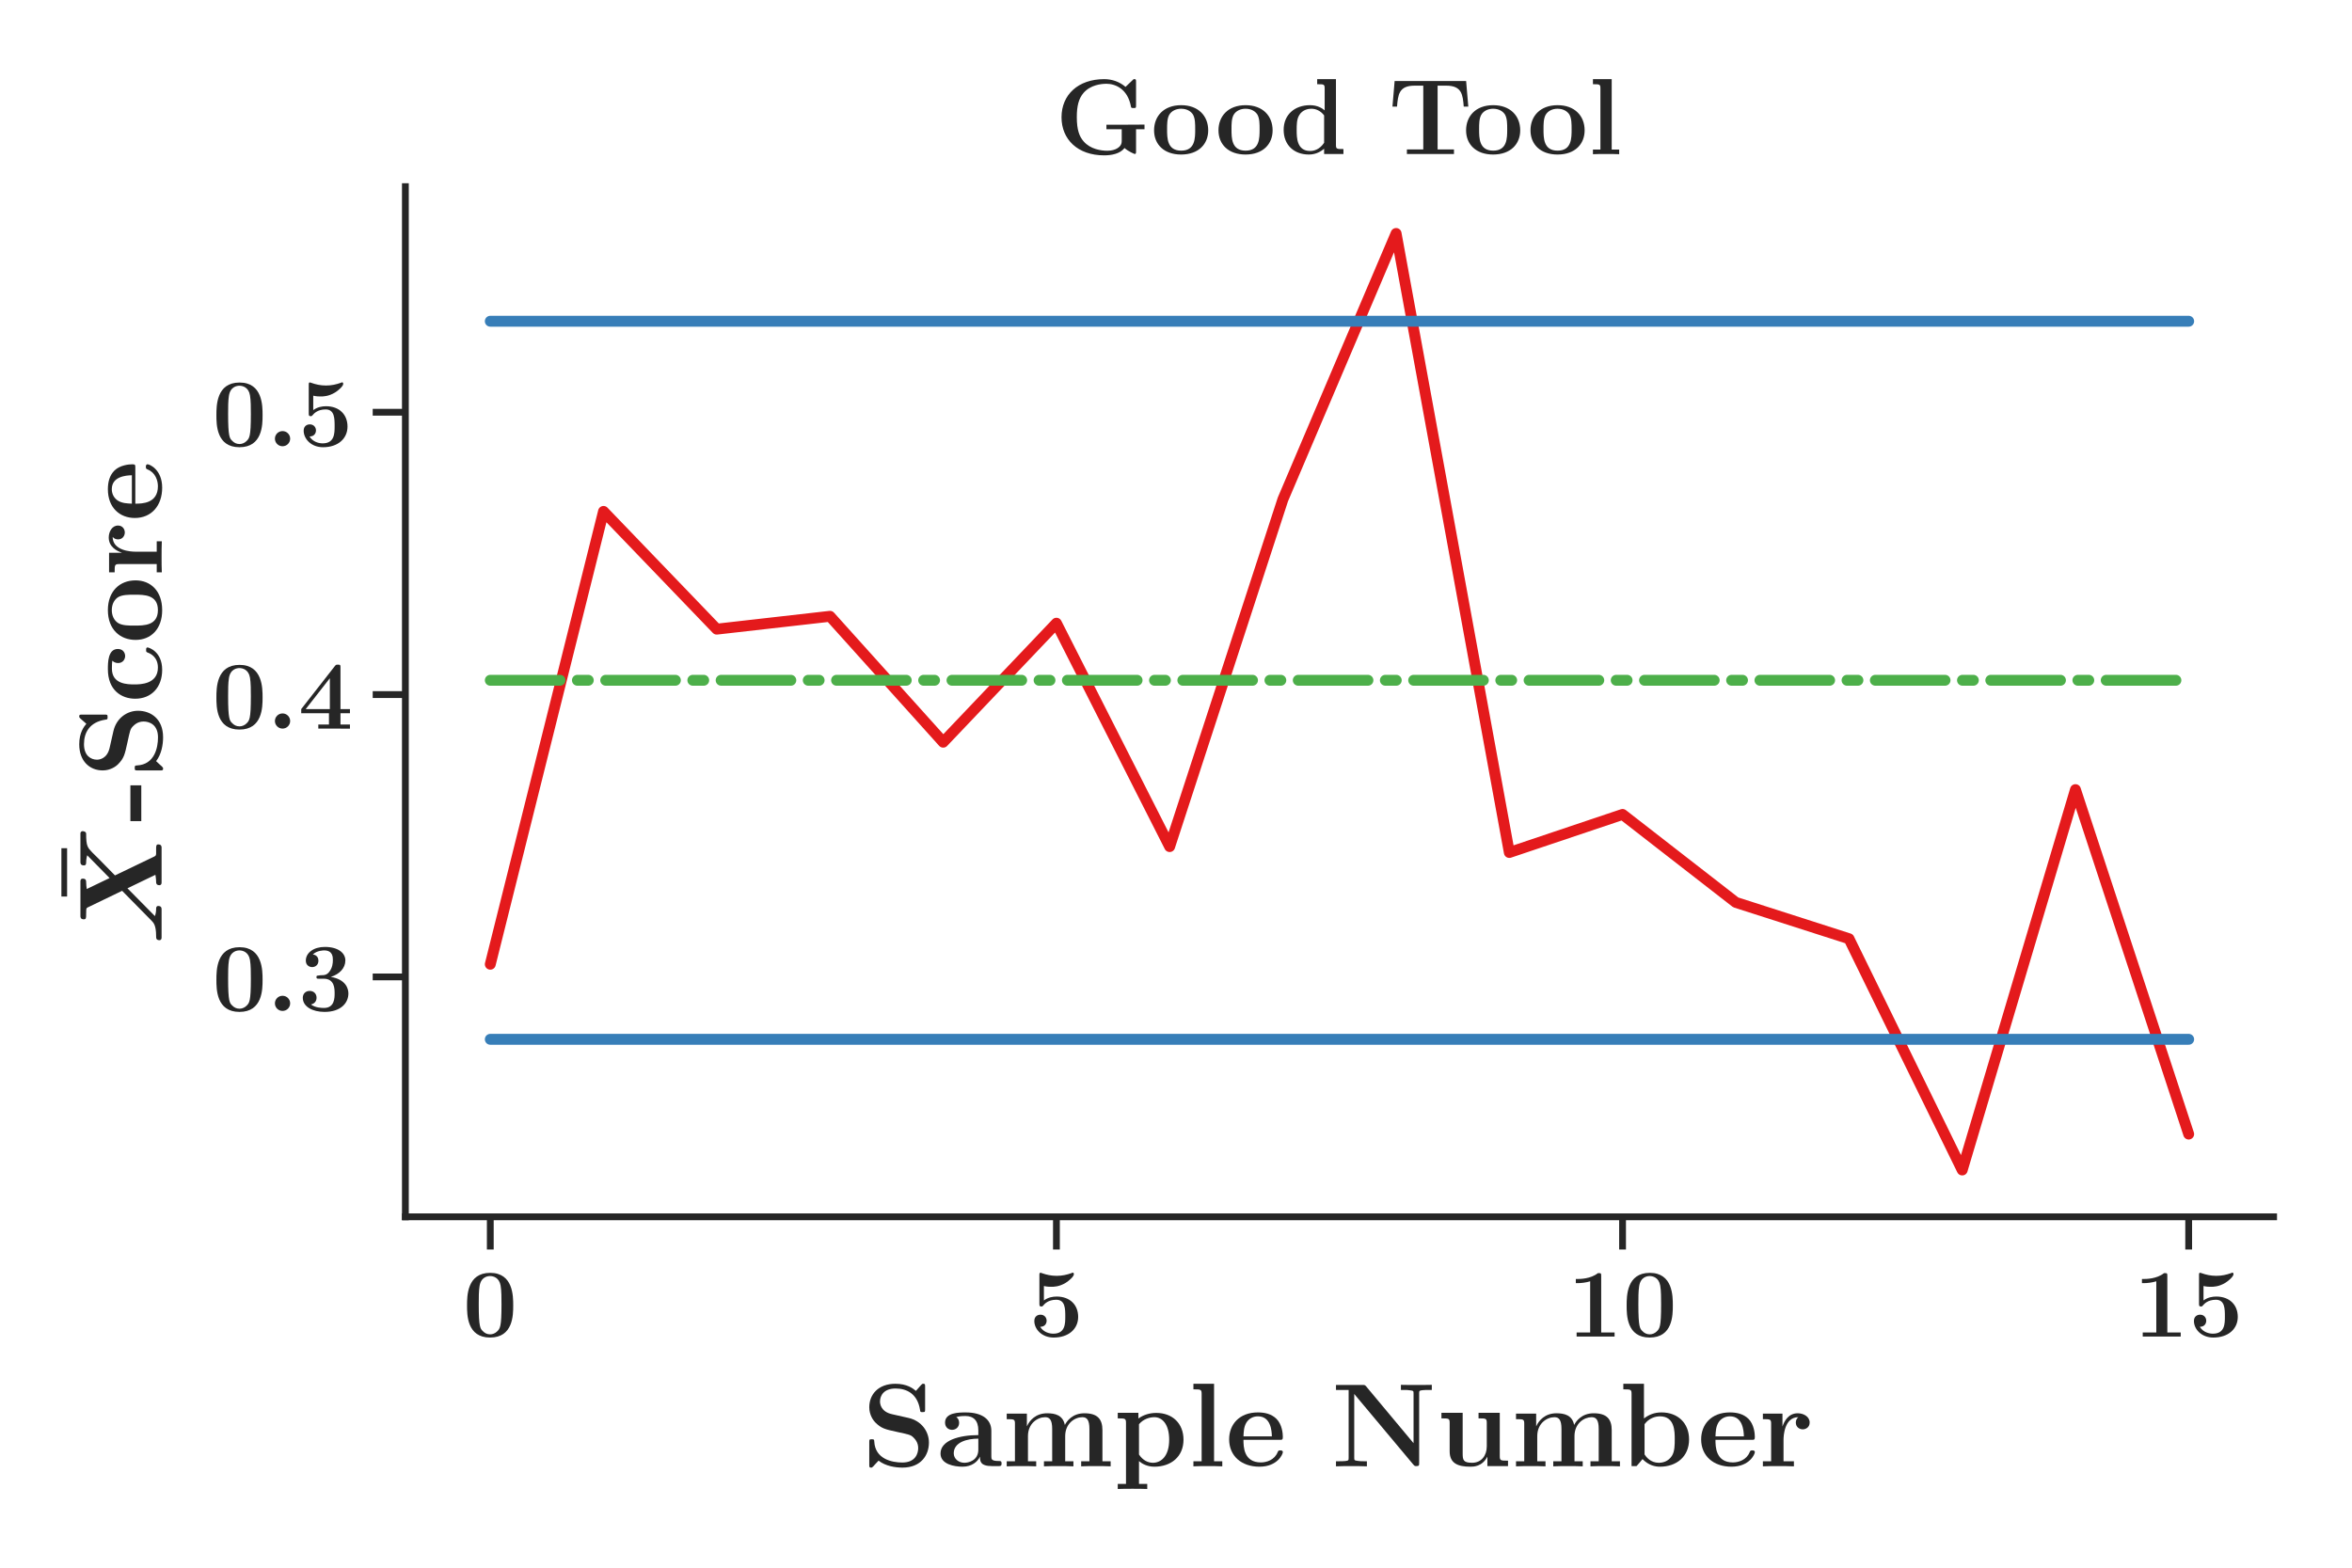
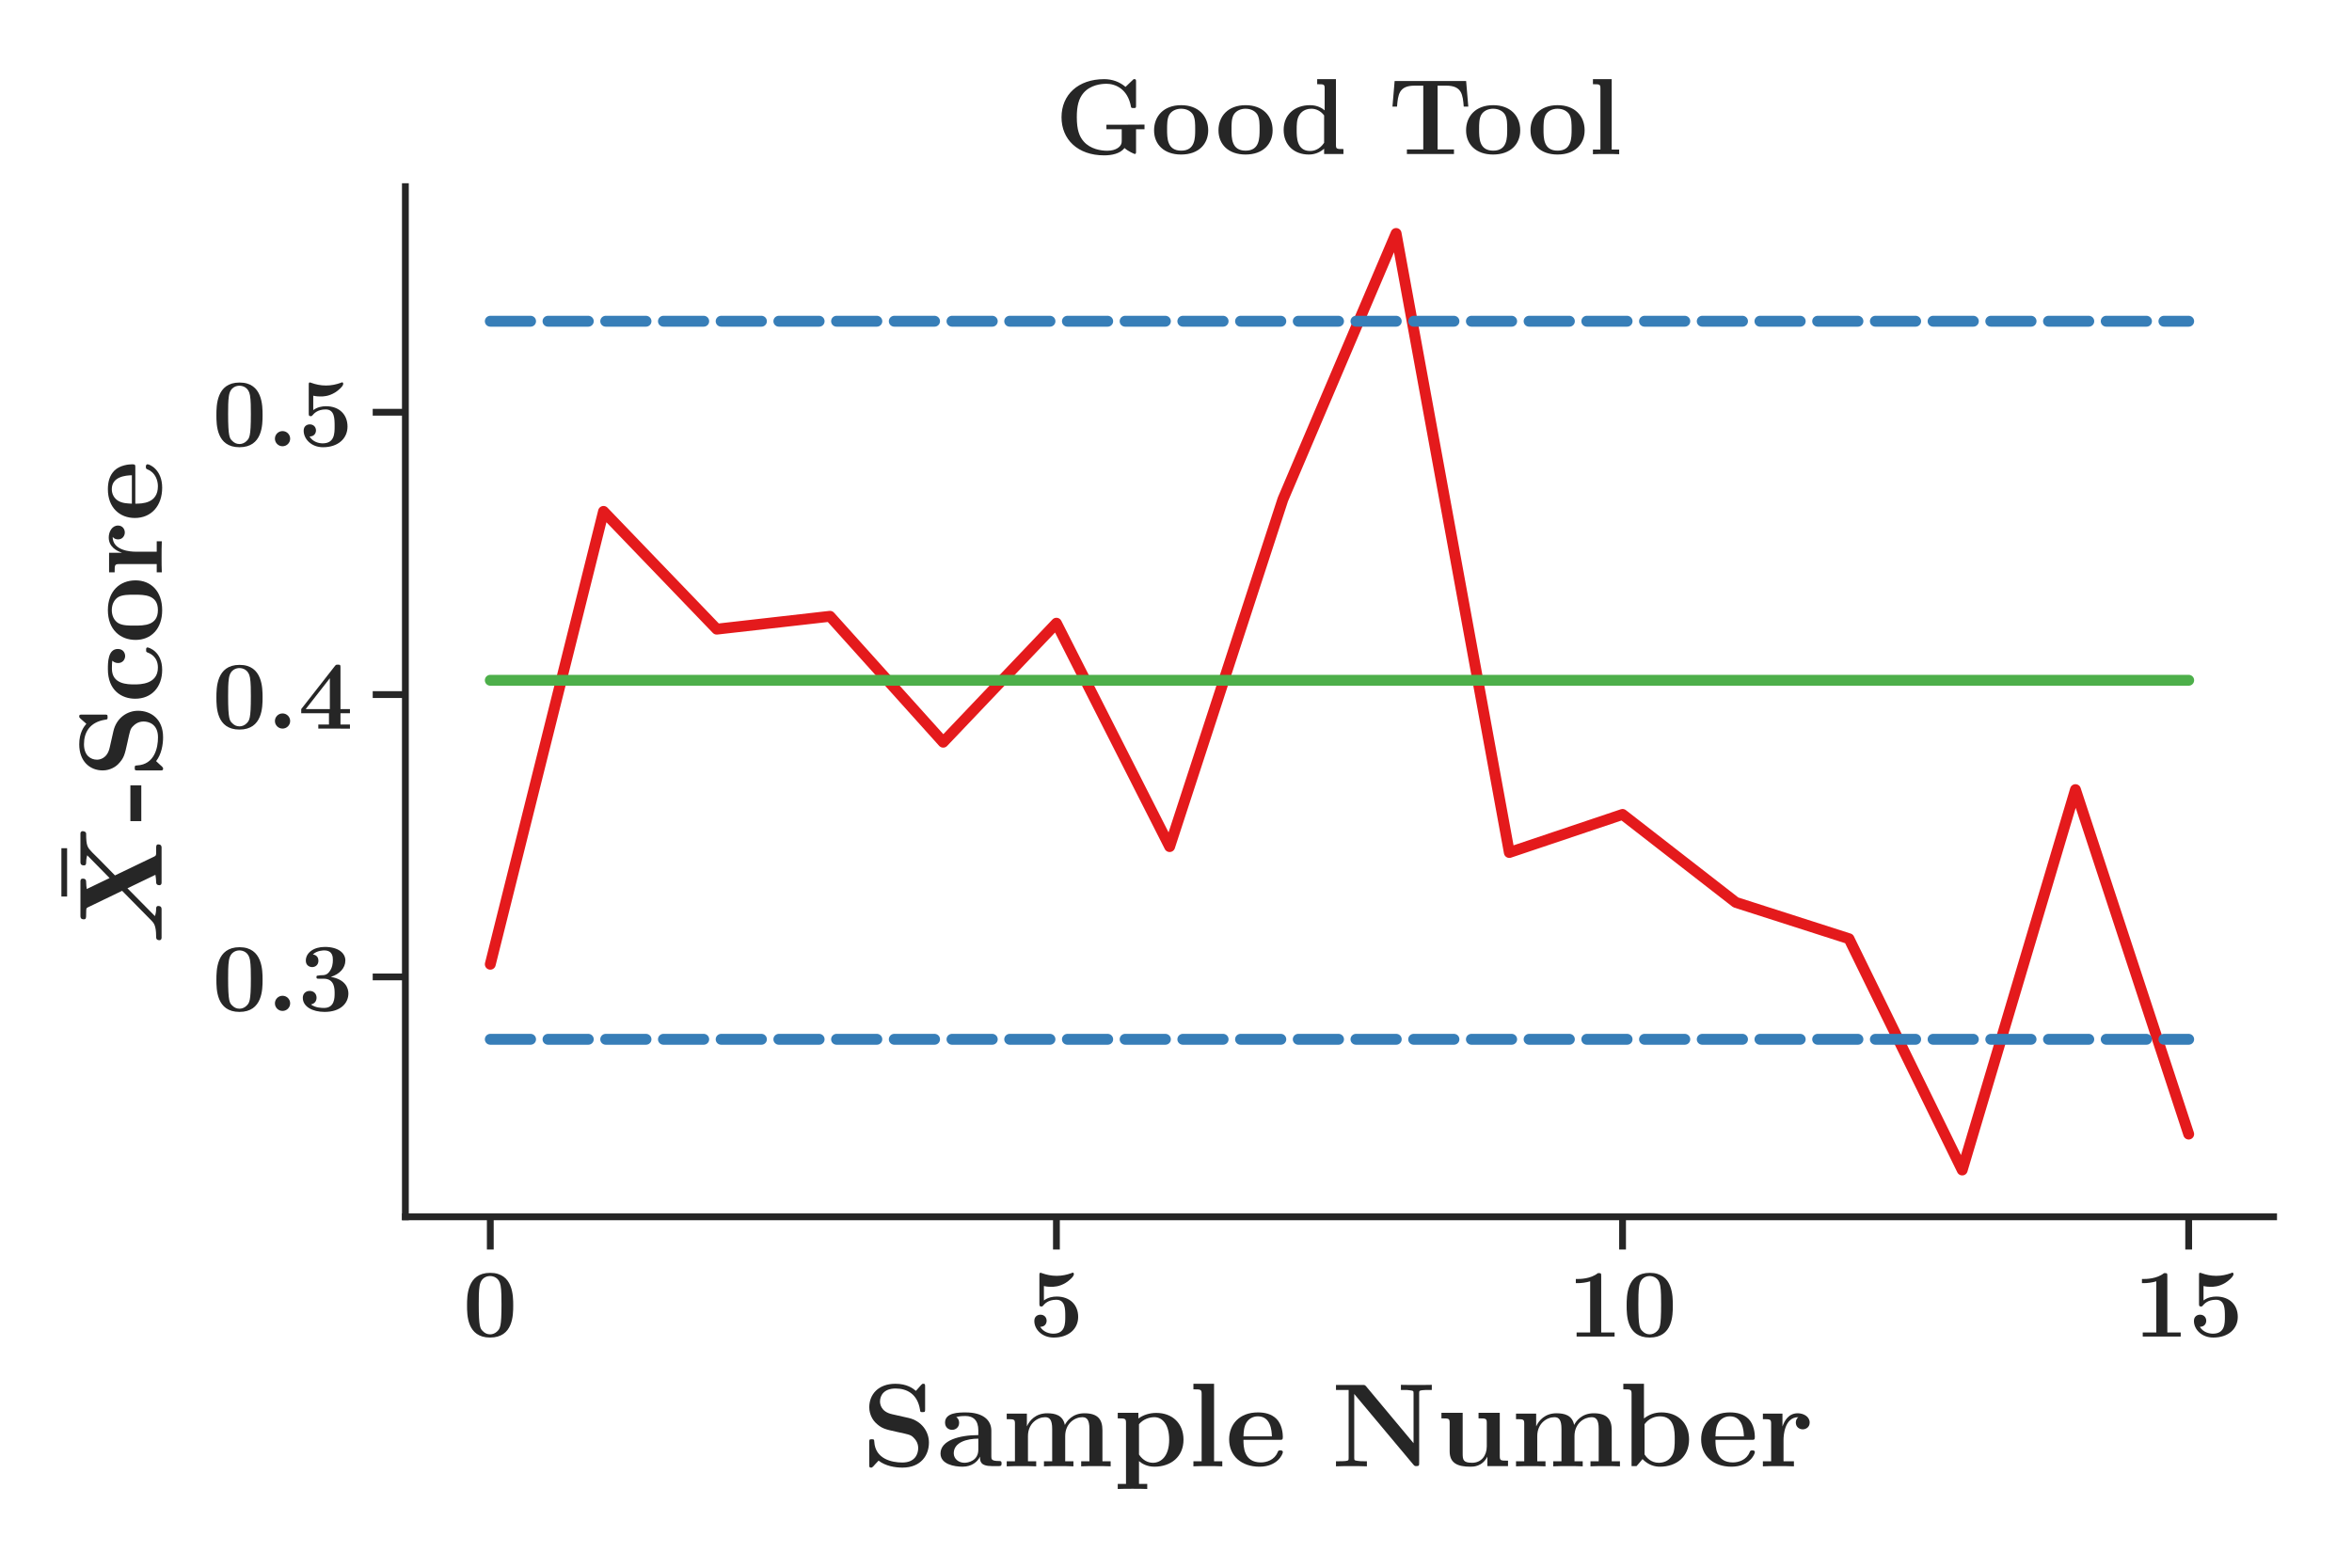
<svg xmlns="http://www.w3.org/2000/svg" xmlns:xlink="http://www.w3.org/1999/xlink" height="288pt" version="1.1" viewBox="0 0 432 288" width="432pt">
  <defs>
    <style type="text/css">
*{stroke-linecap:butt;stroke-linejoin:round;}
  </style>
  </defs>
  <g id="figure_1">
    <g id="patch_1">
      <path d="M 0 288  L 432 288  L 432 0  L 0 0  z " style="fill:none;" />
    </g>
    <g id="axes_1">
      <g id="patch_2">
        <path d="M 74.457 223.542  L 417.6 223.542  L 417.6 34.289  L 74.457 34.289  z " style="fill:none;" />
      </g>
      <g id="matplotlib.axis_1">
        <g id="xtick_1">
          <g id="line2d_1">
            <defs>
-               <path d="M 0 0  L 0 6  " id="mbec0d371d5" style="stroke:#262626;stroke-width:1.25;" />
-             </defs>
-             <g>
-               <use style="fill:#262626;stroke:#262626;stroke-width:1.25;" x="90.054" xlink:href="#mbec0d371d5" y="223.542" />
+               <path d="M 0 0  L 0 6  " id="mf5538952b5" style="stroke:#262626;stroke-width:1.25;" />
+             </defs>
+             <g>
+               <use style="fill:#262626;stroke:#262626;stroke-width:1.25;" x="90.054" xlink:href="#mf5538952b5" y="223.542" />
            </g>
          </g>
          <g id="text_1">
            <defs>
              <path d="M 51.703 31.844  C 51.703 41.375 51.703 65.281 28.094 65.281  C 4.406 65.281 4.406 41.469 4.406 31.844  C 4.406 22.312 4.406 -1 28 -1  C 51.594 -1 51.703 22.016 51.703 31.844  z M 28.094 2.281  C 24.906 2.281 22.5 3.562 20.5 5.656  C 18 8.141 16.406 9.703 16.406 33.031  C 16.406 39.984 16.406 46.312 17.203 51.484  C 18.594 61.312 25.797 62 28 62  C 31.203 62 37.406 60.516 38.797 52.188  C 39.703 47.109 39.703 39.078 39.703 33.031  C 39.703 9.609 38.203 8.234 35.203 5.25  C 33.203 3.266 30.5 2.281 28.094 2.281  z " id="CMBX12-48" />
            </defs>
            <g style="fill:#262626;" transform="translate(84.99182 245.5419)scale(0.18 -0.18)">
              <use transform="scale(0.996264)" xlink:href="#CMBX12-48" />
            </g>
          </g>
        </g>
        <g id="xtick_2">
          <g id="line2d_2">
            <g>
-               <use style="fill:#262626;stroke:#262626;stroke-width:1.25;" x="194.037" xlink:href="#mbec0d371d5" y="223.542" />
+               <use style="fill:#262626;stroke:#262626;stroke-width:1.25;" x="194.037" xlink:href="#mf5538952b5" y="223.542" />
            </g>
          </g>
          <g id="text_2">
            <defs>
              <path d="M 15.406 51.797  C 18.797 51 21.5 51 23 51  C 25.406 51 31.094 51 37.797 55.109  C 40.906 56.984 46.094 61.5 46.094 63.797  C 46.094 64.297 46.094 65.5 44.906 65.5  C 44.797 65.5 44.594 65.5 43.594 64.984  C 39 63.344 34.094 62.219 28.5 62.219  C 22.797 62.219 18 63.312 13.297 65  C 12.594 65.203 12.297 65.406 12 65.406  C 10.797 65.406 10.797 64.406 10.797 62.719  L 10.797 33.797  C 10.797 31.906 10.797 30.812 12.797 30.812  C 13.797 30.812 14 30.922 14.797 31.906  C 16 33.312 19.594 37.719 28.094 37.719  C 37.297 37.719 37.297 28.359 37.297 20.5  C 37.297 13.312 37.297 2.969 25 2.969  C 21.297 2.969 15 4.359 11.594 10  C 16.906 10 18.203 13.984 18.203 16.172  C 18.203 19.75 15.594 22.422 11.906 22.422  C 8.906 22.422 5.594 20.641 5.594 15.969  C 5.594 7.344 13.5 -1 25.406 -1  C 40.797 -1 50.5 7.859 50.5 20.203  C 50.5 32.344 42.203 41 28.5 41  C 24.5 41 19.703 40.203 15.406 37.016  z " id="CMBX12-53" />
            </defs>
            <g style="fill:#262626;" transform="translate(188.9746 245.5419)scale(0.18 -0.18)">
              <use transform="scale(0.996264)" xlink:href="#CMBX12-53" />
            </g>
          </g>
        </g>
        <g id="xtick_3">
          <g id="line2d_3">
            <g>
-               <use style="fill:#262626;stroke:#262626;stroke-width:1.25;" x="298.02" xlink:href="#mbec0d371d5" y="223.542" />
+               <use style="fill:#262626;stroke:#262626;stroke-width:1.25;" x="298.02" xlink:href="#mf5538952b5" y="223.542" />
            </g>
          </g>
          <g id="text_3">
            <defs>
              <path d="M 34.594 62.109  C 34.594 65 34.406 65 31.203 65  C 23.797 59 12.703 59 10.5 59  L 8.594 59  L 8.594 54.734  L 10.5 54.734  C 14 54.734 19.297 55.328 23.297 56.625  L 23.297 4.172  L 9.406 4.172  L 9.406 0  C 13.594 0 24.094 0 28.797 0  C 33.5 0 44.094 0 48.297 0  L 48.297 4.172  L 34.594 4.172  z " id="CMBX12-49" />
            </defs>
            <g style="fill:#262626;" transform="translate(287.8948 245.5419)scale(0.18 -0.18)">
              <use transform="scale(0.996264)" xlink:href="#CMBX12-49" />
              <use transform="translate(56.03985 0)scale(0.996264)" xlink:href="#CMBX12-48" />
            </g>
          </g>
        </g>
        <g id="xtick_4">
          <g id="line2d_4">
            <g>
-               <use style="fill:#262626;stroke:#262626;stroke-width:1.25;" x="402.003" xlink:href="#mbec0d371d5" y="223.542" />
+               <use style="fill:#262626;stroke:#262626;stroke-width:1.25;" x="402.003" xlink:href="#mf5538952b5" y="223.542" />
            </g>
          </g>
          <g id="text_4">
            <g style="fill:#262626;" transform="translate(391.8776 245.5419)scale(0.18 -0.18)">
              <use transform="scale(0.996264)" xlink:href="#CMBX12-49" />
              <use transform="translate(56.03985 0)scale(0.996264)" xlink:href="#CMBX12-53" />
            </g>
          </g>
        </g>
        <g id="text_5">
          <defs>
            <path d="M 25.406 43.469  C 15.5 45.625 15.203 52.75 15.203 54.141  C 15.203 59.172 18.5 65.031 28.203 65.031  C 37.906 65.031 46.594 60.359 48.703 47.344  C 49 45.25 49 45.25 50.906 45.25  C 53 45.25 53 45.547 53 47.812  L 53 66.438  C 53 68.312 53 69.016 51.5 69.016  C 50.797 69.016 50.5 68.922 49.594 67.922  L 45.297 63.047  C 42.797 65.141 37.797 69 28.094 69  C 13.797 69 6.203 60.094 6.203 49.312  C 6.203 42.688 9.797 38.031 11.203 36.641  C 16.406 31.5 19.203 30.906 29.594 28.625  C 39.594 26.453 40.797 26.25 43 24.188  C 44.297 22.891 47.203 20.125 47.203 15.078  C 47.203 10.812 45.094 3 33.906 3  C 25.094 3 11.203 5.969 10.406 20.422  C 10.297 22.203 10.297 22.5 8.297 22.5  C 6.203 22.5 6.203 22.203 6.203 19.922  L 6.203 1.297  C 6.203 -0.594 6.203 -1.281 7.703 -1.281  C 8.406 -1.281 8.5 -1.188 9.5 -0.297  C 10.594 0.797 11.5 2.094 14 4.578  C 19.797 0.016 28 -1.266 34 -1.266  C 49.594 -1.266 56.203 9.219 56.203 19.719  C 56.203 29 50 37.906 39.094 40.375  z " id="CMBX12-83" />
            <path d="M 46 29.656  C 46 38.812 38.703 44.984 24.594 44.984  C 19 44.984 7.203 44.984 7.203 36.469  C 7.203 32.203 10.406 30.391 13.094 30.391  C 16.094 30.391 19 32.484 19 36.297  C 19 38.203 18.297 39.984 16.594 41.094  C 19.906 42 22.297 42 24.203 42  C 31 42 35.094 38.203 35.094 29.984  L 35.094 25.984  C 19.297 25.984 3.406 21.594 3.406 10.562  C 3.406 1.484 15 -0.5 21.906 -0.5  C 29.594 -0.5 34.5 3.641 36.5 7.969  C 36.5 4.281 36.5 0 46.594 0  L 51.703 0  C 53.797 0 54.594 0 54.594 2.266  C 54.594 4.266 53.703 4.266 52.297 4.266  C 46 4.266 46 5.844 46 8.156  z M 35.094 13.781  C 35.094 4.547 26.703 2.781 23.5 2.781  C 18.594 2.781 14.5 6.094 14.5 10.719  C 14.5 19.891 25.297 23 35.094 23  z " id="CMBX12-97" />
            <path d="M 84.406 30.062  C 84.406 39.156 80.5 44.281 69.297 44.281  C 59.203 44.281 54.5 37.609 52.906 34.469  C 51.297 42.812 44.5 44.281 38.094 44.281  C 28.5 44.281 23.297 38.203 21.203 33.484  L 21.094 33.484  L 21.094 44  L 4.203 44  L 4.203 39.328  C 10.406 39.328 11.094 39.328 11.094 35.469  L 11.094 4.062  L 4.203 4.062  L 4.203 -0.203  C 6.5 0 13.703 0 16.5 0  C 19.297 0 26.594 0 28.906 -0.203  L 28.906 4.062  L 22 4.062  L 22 25.109  C 22 35.875 30.094 41 36.406 41  C 40.094 41 42.297 38.828 42.297 31.141  L 42.297 4.062  L 35.406 4.062  L 35.406 -0.203  C 37.703 0 44.906 0 47.703 0  C 50.5 0 57.797 0 60.094 -0.203  L 60.094 4.062  L 53.203 4.062  L 53.203 25.109  C 53.203 35.875 61.297 41 67.594 41  C 71.297 41 73.5 38.828 73.5 31.141  L 73.5 4.062  L 66.594 4.062  L 66.594 -0.203  C 68.906 0 76.094 0 78.906 0  C 81.703 0 89 0 91.297 -0.203  L 91.297 4.062  L 84.406 4.062  z " id="CMBX12-109" />
            <path d="M 28.203 -14.922  L 21.297 -14.922  L 21.297 4.188  C 23.797 2 28.203 -0.5 34.203 -0.5  C 47.906 -0.5 58.594 7.703 58.594 22.141  C 58.594 35.781 49.297 44.578 35.797 44.578  C 29.906 44.578 24.797 42.781 20.797 39.906  L 20.797 44.672  L 3.5 44.672  L 3.5 40  C 9.703 40 10.406 40 10.406 36.094  L 10.406 -14.922  L 3.5 -14.922  L 3.5 -19.188  C 5.797 -19 13 -19 15.797 -19  C 18.594 -19 25.906 -19 28.203 -19.188  z M 21.297 35.094  C 25 39.531 30.297 41 34.203 41  C 40.703 41 46.594 35.172 46.594 22.141  C 46.594 7.812 39.406 2.781 33 2.781  C 28.703 2.781 24.406 4.984 21.297 9.688  z " id="CMBX12-112" />
            <path d="M 21.703 69  L 4.406 69  L 4.406 64.328  C 10.594 64.328 11.297 64.328 11.297 60.406  L 11.297 4.062  L 4.406 4.062  L 4.406 -0.203  C 6.703 0 13.797 0 16.5 0  C 19.203 0 26.297 0 28.594 -0.203  L 28.594 4.062  L 21.703 4.062  z " id="CMBX12-108" />
            <path d="M 45.203 22  C 47.5 22 48.094 22 48.094 24.484  C 48.094 27.469 47.406 34.891 42.797 39.562  C 38.594 43.719 33 45 27.203 45  C 11.594 45 3.094 34.891 3.094 22.406  C 3.094 8.516 13.406 -0.5 28.5 -0.5  C 43.594 -0.5 48.094 10 48.094 11.688  C 48.094 13.172 46.594 13.172 46 13.172  C 44.406 13.172 44.297 12.875 43.703 11.594  C 41.094 5.156 34.5 3.078 29.703 3.078  C 15.203 3.078 15.094 16.453 15.094 22  z M 15.094 24.891  C 15.297 28.938 15.406 32.812 17.5 36.375  C 19.406 39.547 22.906 41.719 27.203 41.719  C 37.906 41.719 38.797 29.828 38.906 24.891  z " id="CMBX12-101" />
            <path d="M 29 66.906  C 28 68 27.906 68 25.906 68  L 3.797 68  L 3.797 63.828  L 14.406 63.828  L 14.406 6.953  C 14.406 4.75 14.297 4.656 11.703 4.25  C 9.906 4.062 7.906 4.062 6.094 4.062  L 3.797 4.062  L 3.797 -0.203  C 6.094 0 13.906 0 16.703 0  C 19.5 0 27.406 0 29.703 -0.203  L 29.703 4.062  L 27.406 4.062  C 24.703 4.062 24.5 4.062 22.094 4.359  C 19.203 4.766 19.094 4.859 19.094 7.047  L 19.094 60.438  L 68.594 1.297  C 69.703 0.094 69.797 0 71.094 0  C 73.5 0 73.5 0.594 73.5 2.875  L 73.5 60.938  C 73.5 63.125 73.594 63.234 76.203 63.625  C 78 63.828 80 63.828 81.797 63.828  L 84.094 63.828  L 84.094 68.109  C 81.797 68 74 68 71.203 68  C 68.406 68 60.5 68 58.203 68.109  L 58.203 63.828  L 60.5 63.828  C 63.203 63.828 63.406 63.828 65.797 63.531  C 68.703 63.141 68.797 63.031 68.797 60.828  L 68.797 19.203  z " id="CMBX12-78" />
            <path d="M 35.297 44.672  L 35.297 40  C 41.5 40 42.203 40 42.203 36.125  L 42.203 16.5  C 42.203 8.891 37.703 2.781 29.906 2.781  C 22.406 2.781 22 5.266 22 10.688  L 22 44.672  L 4.203 44.672  L 4.203 40  C 10.406 40 11.094 40 11.094 36.125  L 11.094 12.406  C 11.094 2.391 17.797 -0.5 28.5 -0.5  C 30.906 -0.5 38.297 -0.5 42.594 7.75  L 42.703 7.75  L 42.703 0  L 60 0  L 60 4.562  C 53.797 4.562 53.094 4.562 53.094 8.438  L 53.094 44.672  z " id="CMBX12-117" />
            <path d="M 20.797 69  L 3.5 69  L 3.5 64.328  C 9.703 64.328 10.406 64.328 10.406 60.422  L 10.406 0  L 14.594 0  C 16.297 1.922 18 3.859 19.594 5.875  C 24.703 0.594 30.203 -0.5 34.203 -0.5  C 48 -0.5 58.594 7.875 58.594 22.359  C 58.594 36.016 49.203 45 35.5 45  C 29.594 45 24.906 43.109 20.797 39.922  z M 21.297 35.125  C 24.797 39.922 30 41.719 34.203 41.719  C 46.594 41.719 46.594 29.047 46.594 22.453  C 46.594 17.953 46.594 12.266 44.203 8.562  C 41.094 3.766 36.406 2.781 33.203 2.781  C 26.406 2.781 22.703 7.562 21.297 9.766  z " id="CMBX12-98" />
            <path d="M 20.797 22.047  C 20.797 25.297 21.5 41 33.203 41  C 31.797 39.922 31.094 38.25 31.094 36.5  C 31.094 32.484 34.406 30.812 36.906 30.812  C 39.406 30.812 42.703 32.484 42.703 36.516  C 42.703 41.531 37.5 44.281 32.703 44.281  C 24.797 44.281 21.406 37.516 20 33.391  L 19.906 33.391  L 19.906 44  L 3.5 44  L 3.5 39.328  C 9.703 39.328 10.406 39.328 10.406 35.469  L 10.406 4.062  L 3.5 4.062  L 3.5 -0.203  C 5.797 0 13.297 0 16.094 0  C 19 0 27.094 0 29.5 -0.203  L 29.5 4.062  L 20.797 4.062  z " id="CMBX12-114" />
          </defs>
          <g style="fill:#262626;" transform="translate(158.3022 269.3208)scale(0.22 -0.22)">
            <use transform="translate(0 -0.072648)scale(0.996264)" xlink:href="#CMBX12-83" />
            <use transform="translate(62.2665 -0.072648)scale(0.996264)" xlink:href="#CMBX12-97" />
            <use transform="translate(116.7497 -0.072648)scale(0.996264)" xlink:href="#CMBX12-109" />
            <use transform="translate(210.1494 -0.072648)scale(0.996264)" xlink:href="#CMBX12-112" />
            <use transform="translate(272.4159 -0.072648)scale(0.996264)" xlink:href="#CMBX12-108" />
            <use transform="translate(303.5492 -0.072648)scale(0.996264)" xlink:href="#CMBX12-101" />
            <use transform="translate(392.0484 -0.072648)scale(0.996264)" xlink:href="#CMBX12-78" />
            <use transform="translate(479.6828 -0.072648)scale(0.996264)" xlink:href="#CMBX12-117" />
            <use transform="translate(541.9493 -0.072648)scale(0.996264)" xlink:href="#CMBX12-109" />
            <use transform="translate(632.2358 -0.072648)scale(0.996264)" xlink:href="#CMBX12-98" />
            <use transform="translate(697.6156 -0.072648)scale(0.996264)" xlink:href="#CMBX12-101" />
            <use transform="translate(748.7549 -0.072648)scale(0.996264)" xlink:href="#CMBX12-114" />
          </g>
        </g>
      </g>
      <g id="matplotlib.axis_2">
        <g id="ytick_1">
          <g id="line2d_5">
            <defs>
-               <path d="M 0 0  L -6 0  " id="m6c7a276e2f" style="stroke:#262626;stroke-width:1.25;" />
-             </defs>
-             <g>
-               <use style="fill:#262626;stroke:#262626;stroke-width:1.25;" x="74.457" xlink:href="#m6c7a276e2f" y="179.468" />
+               <path d="M 0 0  L -6 0  " id="m44bb62aa4e" style="stroke:#262626;stroke-width:1.25;" />
+             </defs>
+             <g>
+               <use style="fill:#262626;stroke:#262626;stroke-width:1.25;" x="74.457" xlink:href="#m44bb62aa4e" y="179.468" />
            </g>
          </g>
          <g id="text_6">
            <defs>
              <path d="M 23.703 7.766  C 23.703 12.047 20.203 15.531 15.906 15.531  C 11.594 15.531 8.094 12.047 8.094 7.766  C 8.094 3.484 11.594 0 15.906 0  C 20.203 0 23.703 3.484 23.703 7.766  z " id="CMMIB10-58" />
              <path d="M 26.094 33  C 37.297 33 37.297 22.719 37.297 17.984  C 37.297 13.531 37.297 3.062 26.5 3.062  C 24.406 3.062 17.797 3.062 13 6.625  C 17.297 7.516 18.797 10.594 18.797 13.562  C 18.797 17.625 15.906 20.5 11.797 20.5  C 7.594 20.5 4.703 17.625 4.703 13.469  C 4.703 4.344 14.703 -1 27 -1  C 43.5 -1 51.406 8.016 51.406 17.922  C 51.406 22.797 48.906 32.203 33.406 34.875  C 42.203 37.594 48.297 43.812 48.297 51.719  C 48.297 59.25 41.094 65.578 27.203 65.578  C 16 65.578 7.797 59.656 7.797 51.531  C 7.797 46.516 11.703 44.906 14.297 44.906  C 17.203 44.906 20.703 46.812 20.703 51.438  C 20.703 53.766 19.703 57.172 15 57.875  C 19.203 62 26 62 26.594 62  C 35.5 62 35.5 55.031 35.5 52.016  C 35.5 48.984 35.094 44.328 31.906 40.203  C 29.297 36.75 26.703 36.562 22.906 36.562  C 21.703 36.266 19.703 36.266 19.297 36.078  C 18.703 35.781 18.703 35.078 18.703 34.688  C 18.703 33 19.297 33 21.297 33  z " id="CMBX12-51" />
            </defs>
            <g style="fill:#262626;" transform="translate(38.95694 185.7184)scale(0.18 -0.18)">
              <use transform="scale(0.996264)" xlink:href="#CMBX12-48" />
              <use transform="translate(56.03985 0)scale(0.996264)" xlink:href="#CMMIB10-58" />
              <use transform="translate(87.86478 0)scale(0.996264)" xlink:href="#CMBX12-51" />
            </g>
          </g>
        </g>
        <g id="ytick_2">
          <g id="line2d_6">
            <g>
-               <use style="fill:#262626;stroke:#262626;stroke-width:1.25;" x="74.457" xlink:href="#m6c7a276e2f" y="127.6" />
+               <use style="fill:#262626;stroke:#262626;stroke-width:1.25;" x="74.457" xlink:href="#m44bb62aa4e" y="127.6" />
            </g>
          </g>
          <g id="text_7">
            <defs>
              <path d="M 43.297 15.719  L 53 15.719  L 53 20  L 43.297 20  L 43.297 62.609  C 43.297 65.094 43.203 65.5 40.703 65.5  C 38.906 65.5 38.703 65.5 37.5 64  L 3.094 20  L 3.094 15.719  L 31.5 15.719  L 31.5 4.172  L 20.594 4.172  L 20.594 0  C 23.5 0 33.406 0 37 0  C 40.406 0 50.297 0 53 -0.094  L 53 4.172  L 43.297 4.172  z M 32.406 51.594  L 32.406 20  L 7.703 20  z " id="CMBX12-52" />
            </defs>
            <g style="fill:#262626;" transform="translate(38.95694 133.8498)scale(0.18 -0.18)">
              <use transform="scale(0.996264)" xlink:href="#CMBX12-48" />
              <use transform="translate(56.03985 0)scale(0.996264)" xlink:href="#CMMIB10-58" />
              <use transform="translate(87.86478 0)scale(0.996264)" xlink:href="#CMBX12-52" />
            </g>
          </g>
        </g>
        <g id="ytick_3">
          <g id="line2d_7">
            <g>
-               <use style="fill:#262626;stroke:#262626;stroke-width:1.25;" x="74.457" xlink:href="#m6c7a276e2f" y="75.731" />
+               <use style="fill:#262626;stroke:#262626;stroke-width:1.25;" x="74.457" xlink:href="#m44bb62aa4e" y="75.731" />
            </g>
          </g>
          <g id="text_8">
            <g style="fill:#262626;" transform="translate(38.95694 81.98116)scale(0.18 -0.18)">
              <use transform="scale(0.996264)" xlink:href="#CMBX12-48" />
              <use transform="translate(56.03985 0)scale(0.996264)" xlink:href="#CMMIB10-58" />
              <use transform="translate(87.86478 0)scale(0.996264)" xlink:href="#CMBX12-53" />
            </g>
          </g>
        </g>
        <g id="text_9">
          <defs>
            <path d="M 48.297 55  L 48.297 59.781  L 7.797 59.781  L 7.797 55  z " id="CMBX12-22" />
            <path d="M 58.203 39.062  L 71.406 51.984  L 77.594 58.234  C 81.594 62.016 82.797 63.219 93.203 63.219  C 95.094 63.219 95.297 65.859 95.297 66.172  C 95.297 66.766 94.906 68 93.297 68  C 89.797 68 86 68 82.406 68  C 79.5 68 72.297 68 69.406 68  C 68.594 68 66.594 68 66.594 65.078  C 66.594 63.219 68.203 63.219 69.094 63.219  C 72.094 63.219 74.703 62.422 75.094 62.328  L 56 43.578  L 46.797 62.719  C 47.797 62.891 50.906 63.219 52.594 63.219  C 53.703 63.219 55.5 63.219 55.5 66.078  C 55.5 67.484 54.594 68 53.297 68  C 49.906 68 41.5 68 38.094 68  C 35.797 68 33.5 68 31.203 68  C 28.906 68 26.5 68 24.203 68  C 23.297 68 21.406 68 21.406 65.141  C 21.406 63.219 22.703 63.219 25.5 63.219  C 26.906 63.219 28 63.219 29.406 63.125  C 30.797 62.922 30.906 62.828 31.5 61.641  L 45.297 33.062  L 20.203 8.359  C 18.406 6.672 16.297 4.578 7.406 4.578  C 5.594 4.578 3.906 4.578 3.906 1.688  C 3.906 1.031 4.406 0 5.906 0  C 8.297 0 14.406 0 16.797 0  C 19.703 0 26.906 0 29.797 0  C 30.594 0 32.594 0 32.594 2.828  C 32.594 4.578 30.797 4.578 30 4.578  C 28 4.578 26 4.891 24.094 5.578  L 47.406 28.594  L 58.703 5.172  C 58.594 5.172 55.297 4.578 52.906 4.578  C 51.906 4.578 50 4.578 50 1.766  C 50 1.469 50.094 0 52.203 0  C 55.594 0 64.094 0 67.5 0  C 69.797 0 72.094 0 74.406 0  C 76.703 0 79.094 0 81.406 0  C 82.203 0 84.203 0 84.203 2.828  C 84.203 4.578 82.594 4.578 80.203 4.578  C 78.797 4.578 77.797 4.578 76.297 4.578  C 74.797 4.781 74.703 4.875 74 6.172  z " id="CMMIB10-88" />
            <path d="M 31.203 17  L 31.203 26.141  L 1.203 26.141  L 1.203 17  z " id="CMBX12-45" />
            <path d="M 46.797 11.766  C 46.797 12.953 45.703 12.953 44.703 12.953  C 43.094 12.953 43 12.859 42.5 11.672  C 41.797 9.766 39.094 3.078 29.906 3.078  C 15.797 3.078 15.797 18.219 15.797 22.703  C 15.797 28.578 15.906 41.625 29 41.625  C 29.703 41.625 35.594 41.625 35.594 41.125  C 35.594 41 35.5 40.906 35.297 40.812  C 35 40.516 33.703 39 33.703 36.469  C 33.703 32.25 37.094 30.531 39.594 30.531  C 41.703 30.531 45.5 31.859 45.5 36.656  C 45.5 45 34 45 28.594 45  C 10.797 45 3.797 33.516 3.797 22.094  C 3.797 8.625 13.297 -0.5 28 -0.5  C 43.703 -0.5 46.797 11.062 46.797 11.766  z " id="CMBX12-99" />
            <path d="M 53 21.797  C 53 35.188 43.797 45 28.094 45  C 11.797 45 3.094 34.688 3.094 21.797  C 3.094 8.828 12.297 -0.5 28 -0.5  C 44.297 -0.5 53 9.312 53 21.797  z M 28.094 3.078  C 15.094 3.078 15.094 14.672 15.094 22.797  C 15.094 27.453 15.094 32.406 17 35.984  C 19.203 39.938 23.703 41.719 28 41.719  C 33.703 41.719 37.297 39.047 39 36.281  C 41 32.703 41 27.547 41 22.797  C 41 14.562 41 3.078 28.094 3.078  z " id="CMBX12-111" />
          </defs>
          <g style="fill:#262626;" transform="translate(29.67777 173.5787)rotate(-90)scale(0.22 -0.22)">
            <use transform="translate(32.58583 24.07649)scale(0.996264)" xlink:href="#CMBX12-22" />
            <use transform="scale(0.996264)" xlink:href="#CMMIB10-88" />
            <use transform="translate(102.1165 0)scale(0.996264)" xlink:href="#CMBX12-45" />
            <use transform="translate(139.4764 0)scale(0.996264)" xlink:href="#CMBX12-83" />
            <use transform="translate(201.7429 0)scale(0.996264)" xlink:href="#CMBX12-99" />
            <use transform="translate(251.5561 0)scale(0.996264)" xlink:href="#CMBX12-111" />
            <use transform="translate(307.596 0)scale(0.996264)" xlink:href="#CMBX12-114" />
            <use transform="translate(353.3735 0)scale(0.996264)" xlink:href="#CMBX12-101" />
          </g>
        </g>
      </g>
      <g id="line2d_8">
-         <path clip-path="url(#pbf269167b9)" d="M 90.054 177.139  L 110.851 93.95  L 131.647 115.581  L 152.444 113.22  L 173.241 136.348  L 194.037 114.488  L 214.834 155.526  L 235.63 91.753  L 256.427 42.891  L 277.223 156.612  L 298.02 149.619  L 318.816 165.779  L 339.613 172.455  L 360.409 214.94  L 381.206 145.062  L 402.003 208.34  " style="fill:none;stroke:#e41a1c;stroke-linecap:round;stroke-width:2;" />
+         <path clip-path="url(#p965e9c1526)" d="M 90.054 177.139  L 110.851 93.95  L 131.647 115.581  L 152.444 113.22  L 173.241 136.348  L 194.037 114.488  L 214.834 155.526  L 235.63 91.753  L 256.427 42.891  L 277.223 156.612  L 298.02 149.619  L 318.816 165.779  L 339.613 172.455  L 360.409 214.94  L 381.206 145.062  L 402.003 208.34  " style="fill:none;stroke:#e41a1c;stroke-linecap:round;stroke-width:2;" />
      </g>
      <g id="line2d_9">
-         <path clip-path="url(#pbf269167b9)" d="M 90.054 124.972  L 110.851 124.972  L 131.647 124.972  L 152.444 124.972  L 173.241 124.972  L 194.037 124.972  L 214.834 124.972  L 235.63 124.972  L 256.427 124.972  L 277.223 124.972  L 298.02 124.972  L 318.816 124.972  L 339.613 124.972  L 360.409 124.972  L 381.206 124.972  L 402.003 124.972  " style="fill:none;stroke:#4daf4a;stroke-dasharray:12.8,3.2,2,3.2;stroke-dashoffset:0;stroke-linecap:round;stroke-width:2;" />
+         <path clip-path="url(#p965e9c1526)" d="M 90.054 124.972  L 110.851 124.972  L 131.647 124.972  L 152.444 124.972  L 173.241 124.972  L 194.037 124.972  L 214.834 124.972  L 235.63 124.972  L 256.427 124.972  L 277.223 124.972  L 298.02 124.972  L 318.816 124.972  L 339.613 124.972  L 360.409 124.972  L 381.206 124.972  L 402.003 124.972  " style="fill:none;stroke:#4daf4a;stroke-linecap:round;stroke-width:2;" />
      </g>
      <g id="line2d_10">
-         <path clip-path="url(#pbf269167b9)" d="M 90.054 59.014  L 110.851 59.014  L 131.647 59.014  L 152.444 59.014  L 173.241 59.014  L 194.037 59.014  L 214.834 59.014  L 235.63 59.014  L 256.427 59.014  L 277.223 59.014  L 298.02 59.014  L 318.816 59.014  L 339.613 59.014  L 360.409 59.014  L 381.206 59.014  L 402.003 59.014  " style="fill:none;stroke:#377eb8;stroke-linecap:round;stroke-width:2;" />
+         <path clip-path="url(#p965e9c1526)" d="M 90.054 59.014  L 110.851 59.014  L 131.647 59.014  L 152.444 59.014  L 173.241 59.014  L 194.037 59.014  L 214.834 59.014  L 235.63 59.014  L 256.427 59.014  L 277.223 59.014  L 298.02 59.014  L 318.816 59.014  L 339.613 59.014  L 360.409 59.014  L 381.206 59.014  L 402.003 59.014  " style="fill:none;stroke:#377eb8;stroke-dasharray:7.4,3.2;stroke-dashoffset:0;stroke-linecap:round;stroke-width:2;" />
      </g>
      <g id="line2d_11">
-         <path clip-path="url(#pbf269167b9)" d="M 90.054 190.931  L 110.851 190.931  L 131.647 190.931  L 152.444 190.931  L 173.241 190.931  L 194.037 190.931  L 214.834 190.931  L 235.63 190.931  L 256.427 190.931  L 277.223 190.931  L 298.02 190.931  L 318.816 190.931  L 339.613 190.931  L 360.409 190.931  L 381.206 190.931  L 402.003 190.931  " style="fill:none;stroke:#377eb8;stroke-linecap:round;stroke-width:2;" />
+         <path clip-path="url(#p965e9c1526)" d="M 90.054 190.931  L 110.851 190.931  L 131.647 190.931  L 152.444 190.931  L 173.241 190.931  L 194.037 190.931  L 214.834 190.931  L 235.63 190.931  L 256.427 190.931  L 277.223 190.931  L 298.02 190.931  L 318.816 190.931  L 339.613 190.931  L 360.409 190.931  L 381.206 190.931  L 402.003 190.931  " style="fill:none;stroke:#377eb8;stroke-dasharray:7.4,3.2;stroke-dashoffset:0;stroke-linecap:round;stroke-width:2;" />
      </g>
      <g id="patch_3">
        <path d="M 74.457 223.542  L 74.457 34.289  " style="fill:none;stroke:#262626;stroke-linecap:square;stroke-linejoin:miter;stroke-width:1.25;" />
      </g>
      <g id="patch_4">
        <path d="M 417.6 223.542  L 417.6 34.289  " style="fill:none;" />
      </g>
      <g id="patch_5">
        <path d="M 74.457 223.542  L 417.6 223.542  " style="fill:none;stroke:#262626;stroke-linecap:square;stroke-linejoin:miter;stroke-width:1.25;" />
      </g>
      <g id="patch_6">
        <path d="M 74.457 34.289  L 417.6 34.289  " style="fill:none;" />
      </g>
      <g id="text_10">
        <defs>
          <path d="M 74.906 22.828  L 82.703 22.828  L 82.703 27.094  C 80.297 27 69.594 27 66.406 27  C 60.297 27 53.703 27 47.594 27  L 47.594 22.828  L 61.703 22.828  L 61.703 12.672  C 61.703 10.578 61.703 7.781 57.703 5.281  C 55.703 4 52.594 3 48.406 3  C 42.703 3 32.797 4.391 26.594 11.609  C 22.703 16.047 20.297 22.094 20.297 33.953  C 20.297 44.156 22 51.078 26.5 56.312  C 32.906 63.734 42.906 64.734 47.703 64.734  C 55.203 64.734 67.297 60.578 70.297 43.25  C 70.5 42.359 71.406 42.359 72.594 42.359  C 74.906 42.359 74.906 42.562 74.906 44.938  L 74.906 66.453  C 74.906 68.734 74.906 69.031 72.703 69.031  L 65.203 61.875  C 59.594 66.625 52.906 69 45.5 69  C 21.594 69 6.203 54.641 6.203 33.859  C 6.203 13.469 21.094 -1.266 45.594 -1.266  C 52.297 -1.266 60.203 0.219 64.297 5.484  C 67.703 2.359 73.406 0 73.703 0  C 74.906 0 74.906 1 74.906 2.578  z " id="CMBX12-71" />
          <path d="M 34.703 69  L 34.703 64.328  C 40.906 64.328 41.594 64.328 41.594 60.422  L 41.594 40.234  C 39.406 42.125 35 45 28.094 45  C 13.906 45 3.797 36.219 3.797 22.25  C 3.797 7.969 13.703 -0.5 27 -0.5  C 32.5 -0.5 37.203 1.469 41.094 4.859  L 41.094 0  L 58.906 0  L 58.906 4.562  C 52.703 4.562 52 4.562 52 8.438  L 52 69  z M 41.094 10.328  C 36.906 4.094 31.797 2.781 28.203 2.781  C 15.797 2.781 15.797 15.453 15.797 22.047  C 15.797 26.75 15.797 31.75 18 35.531  C 21.094 41.125 27 41.719 29.297 41.719  C 33.406 41.719 37.797 39.938 41.094 35.562  z " id="CMBX12-100" />
          <path d="M 72 67.266  L 6.094 67.266  L 4.094 43.703  L 8.297 43.703  C 9.203 54.547 10 63 24.406 63  L 32.5 63  L 32.5 4.172  L 17.406 4.172  L 17.406 0  C 25.406 0 35.703 0 39.094 0  C 45.203 0 52.797 0 60.797 0  L 60.797 4.172  L 45.703 4.172  L 45.703 63  L 53.703 63  C 68.094 63 68.906 54.641 69.797 43.703  L 74 43.703  z " id="CMBX12-84" />
        </defs>
        <g style="fill:#262626;" transform="translate(193.7368 28.28889)scale(0.2 -0.2)">
          <use transform="scale(0.996264)" xlink:href="#CMBX12-71" />
          <use transform="translate(88.09556 0)scale(0.996264)" xlink:href="#CMBX12-111" />
          <use transform="translate(147.2487 0)scale(0.996264)" xlink:href="#CMBX12-111" />
          <use transform="translate(206.4019 0)scale(0.996264)" xlink:href="#CMBX12-100" />
          <use transform="translate(306.0283 0)scale(0.996264)" xlink:href="#CMBX12-84" />
          <use transform="translate(374.6367 0)scale(0.996264)" xlink:href="#CMBX12-111" />
          <use transform="translate(433.7899 0)scale(0.996264)" xlink:href="#CMBX12-111" />
          <use transform="translate(489.8297 0)scale(0.996264)" xlink:href="#CMBX12-108" />
        </g>
      </g>
    </g>
  </g>
  <defs>
-     <clipPath id="pbf269167b9">
+     <clipPath id="p965e9c1526">
      <rect height="189.253" width="343.143" x="74.457" y="34.289" />
    </clipPath>
  </defs>
</svg>
